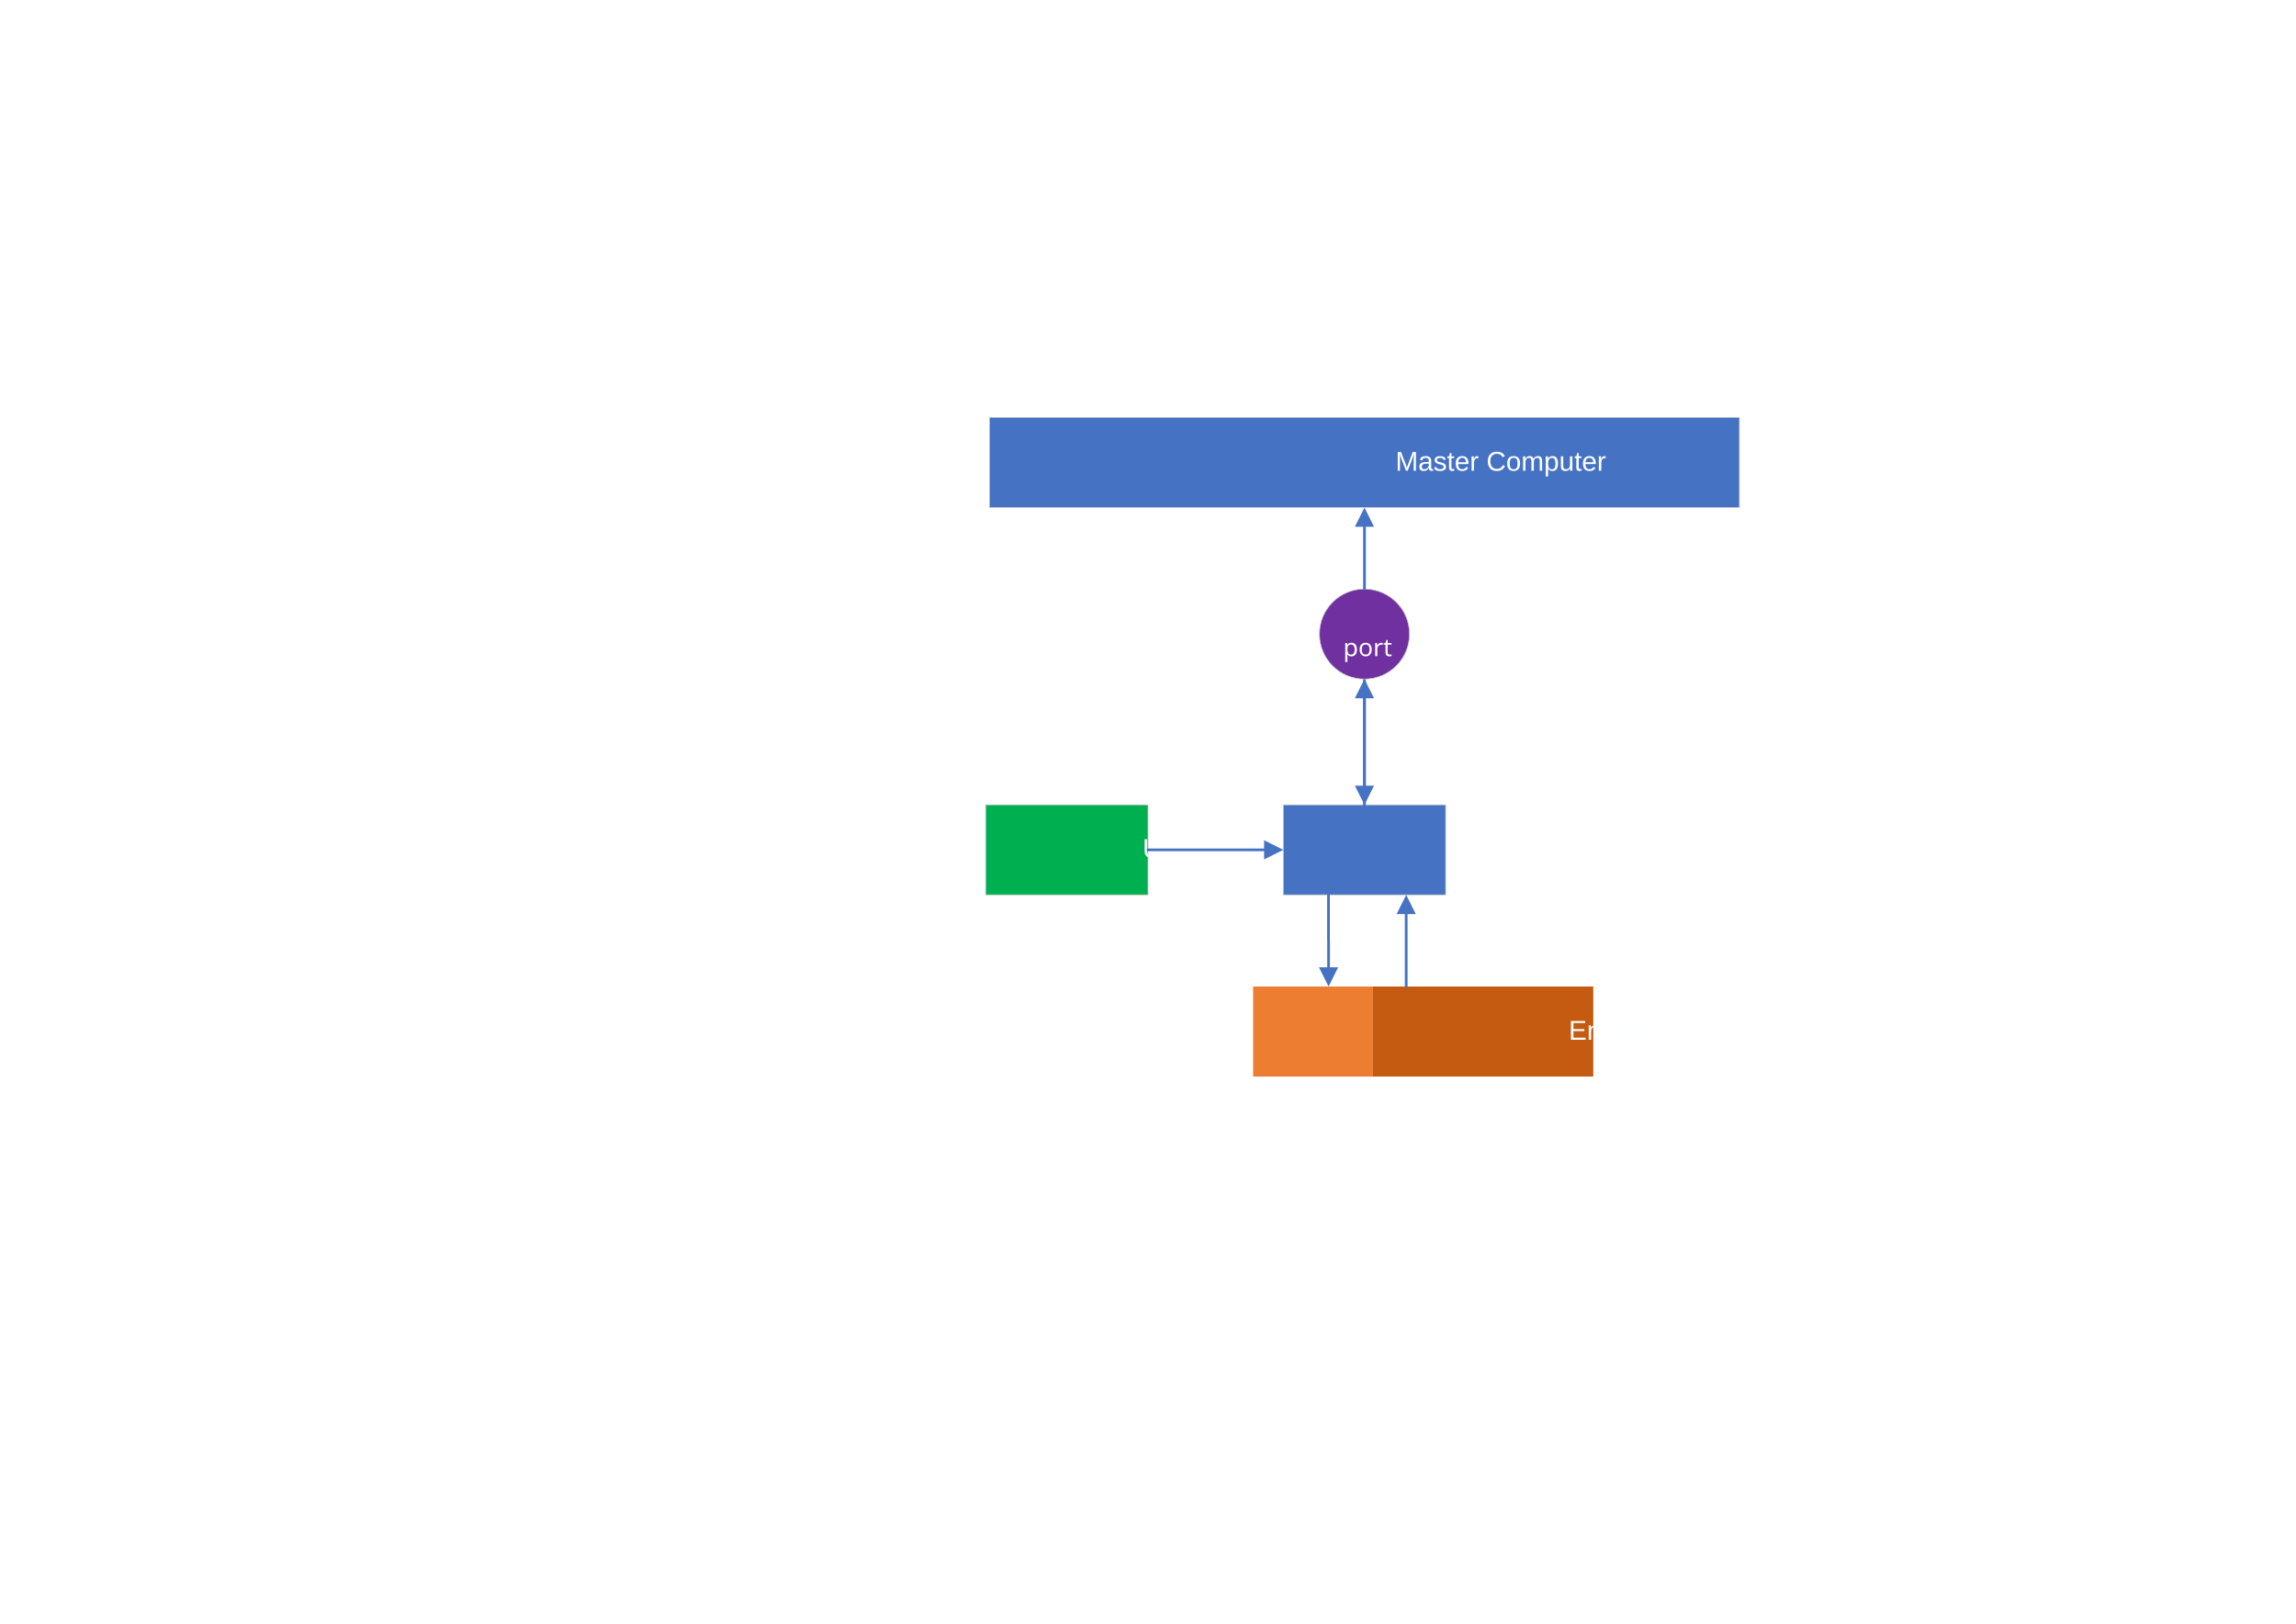
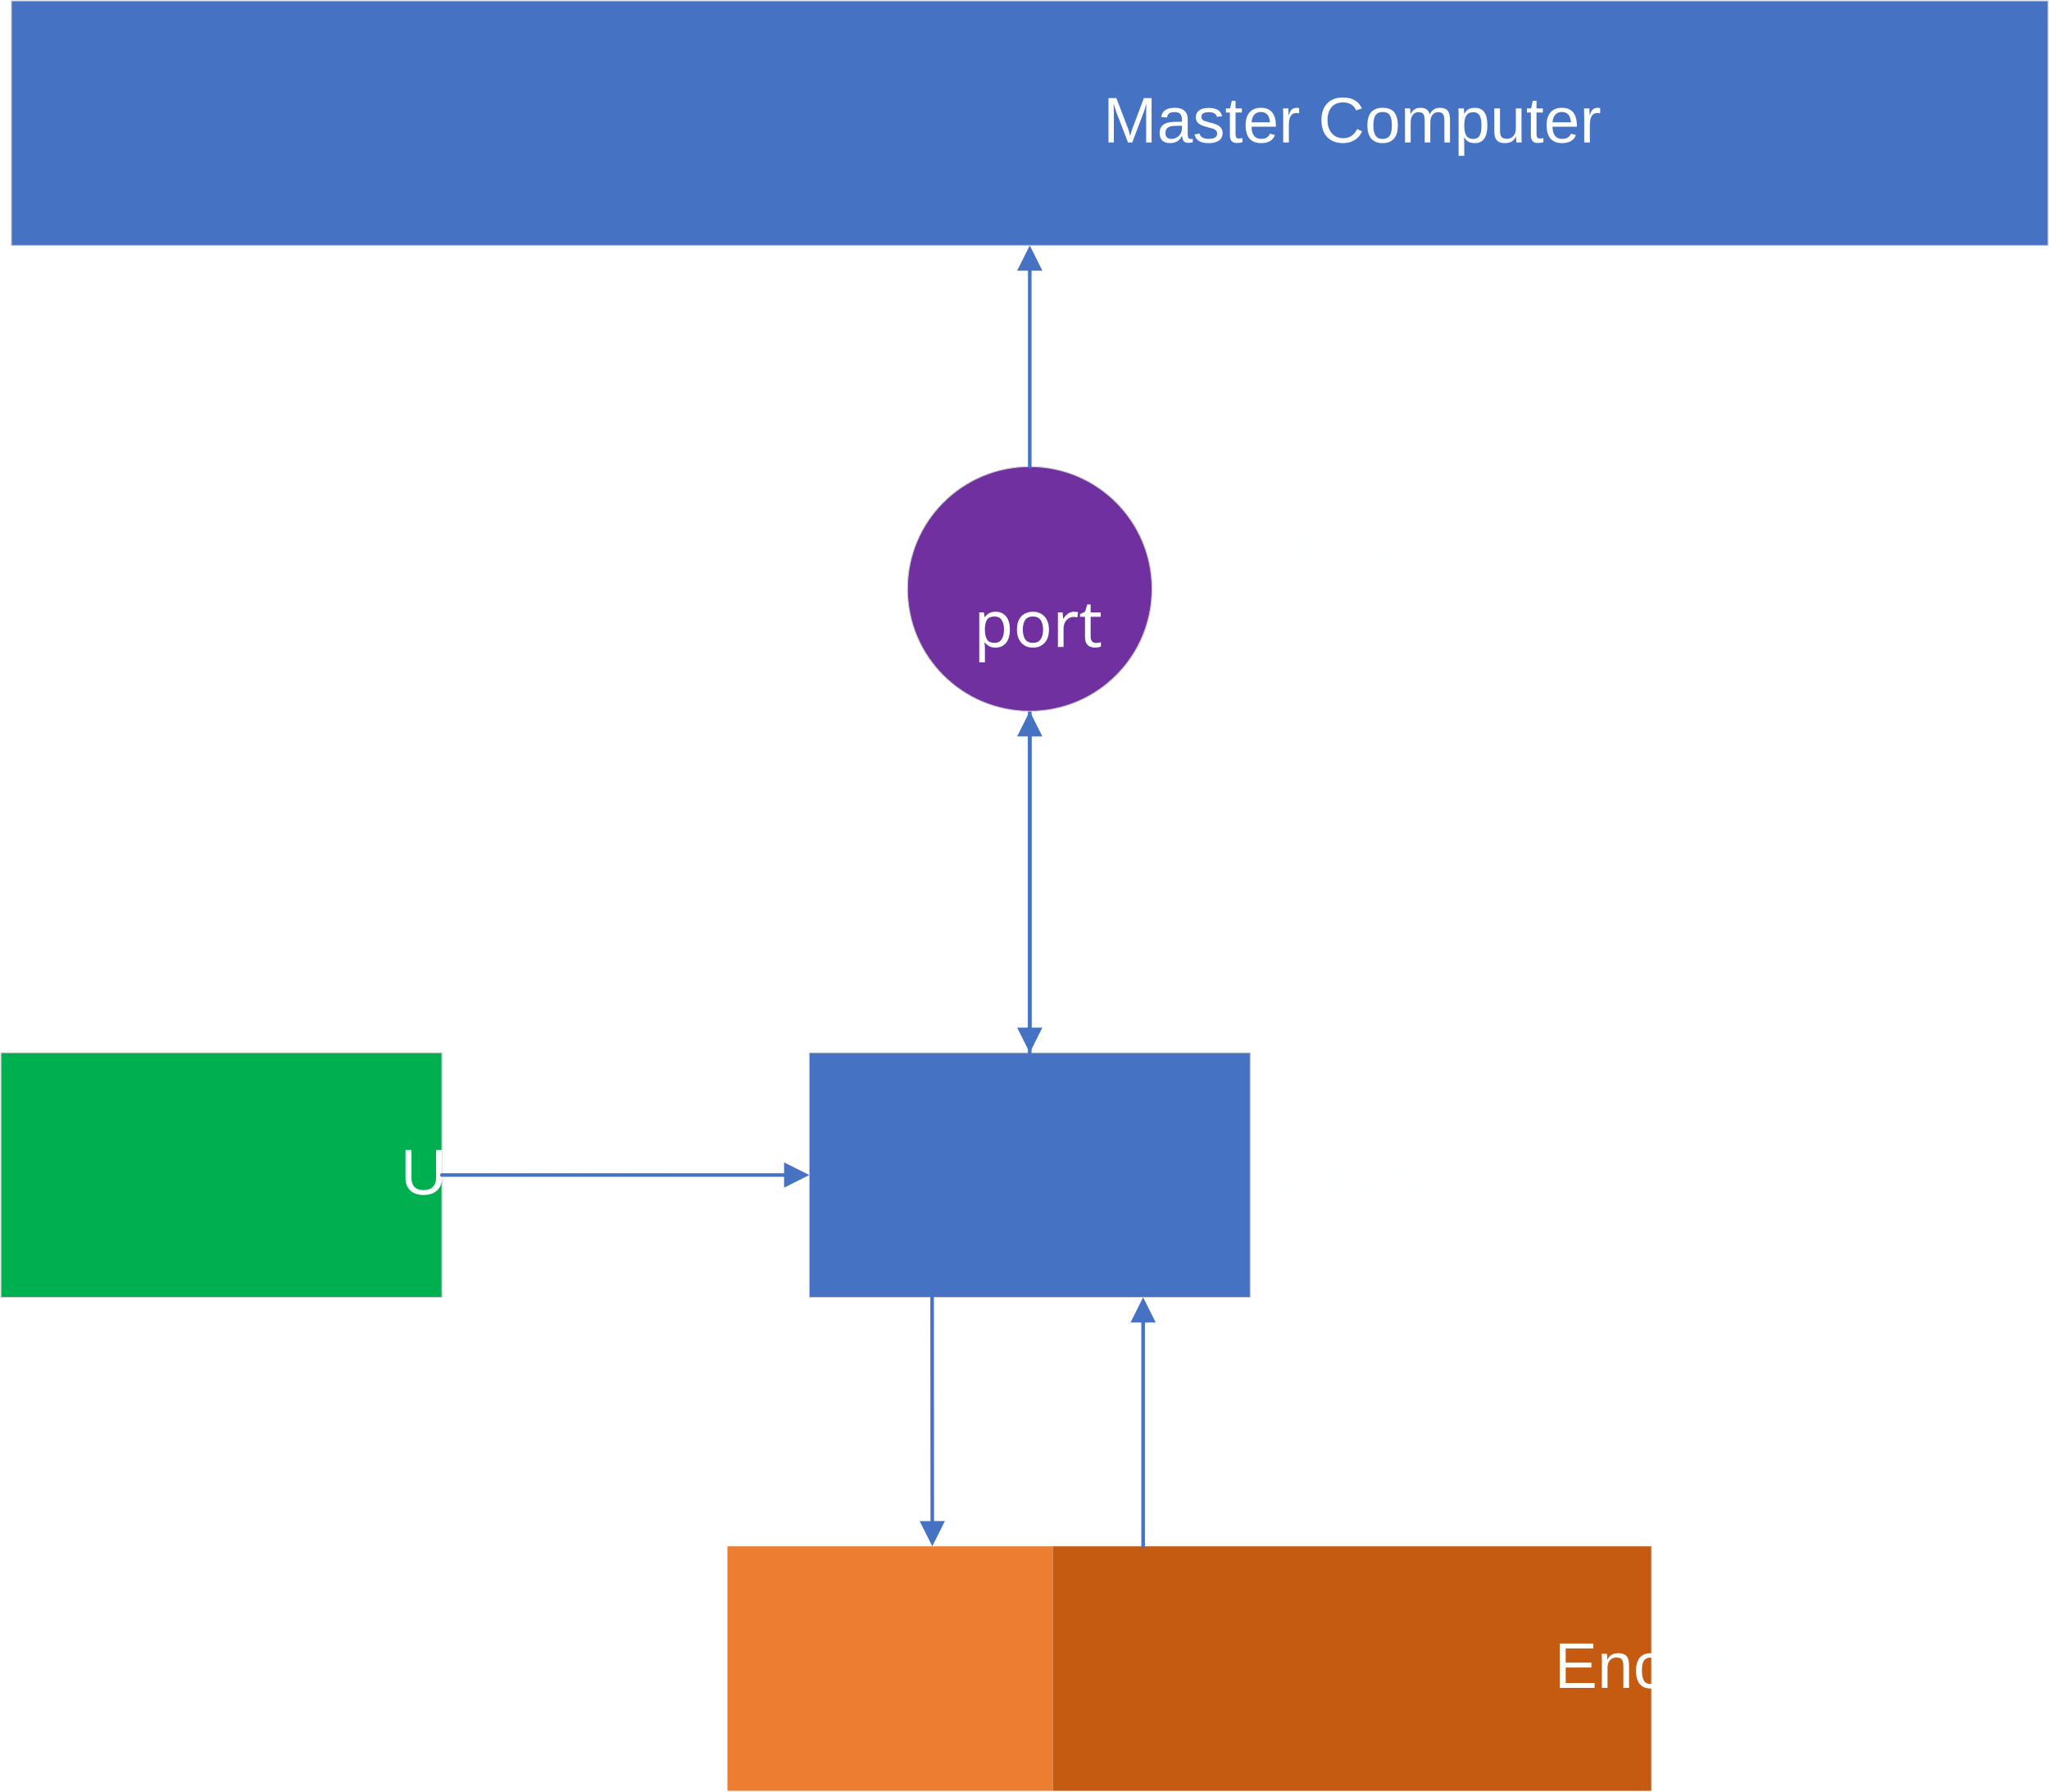
- <svg xmlns="http://www.w3.org/2000/svg" xmlns:ns1="http://schemas.microsoft.com/visio/2003/SVGExtensions/" xmlns:xlink="http://www.w3.org/1999/xlink" width="11.693in" height="8.268in" viewBox="0 0 841.89 595.276" xml:space="preserve" color-interpolation-filters="sRGB" class="st11">
-   <ns1:documentProperties ns1:langID="2052" ns1:metric="true" ns1:viewMarkup="false">
-     <ns1:userDefs>
-       <ns1:ud ns1:nameU="msvSubprocessMaster" ns1:prompt="" ns1:val="VT4(Rectangle)" />
-       <ns1:ud ns1:nameU="msvNoAutoConnect" ns1:val="VT0(1):26" />
-     </ns1:userDefs>
-   </ns1:documentProperties>
+ <svg xmlns="http://www.w3.org/2000/svg" xmlns:ns1="http://schemas.microsoft.com/visio/2003/SVGExtensions/" xmlns:xlink="http://www.w3.org/1999/xlink" width="7.945in" height="6.946in" viewBox="0 0 572.047 500.14" xml:space="preserve" color-interpolation-filters="sRGB" class="st11">
+   <ns1:documentProperties ns1:langID="2052" ns1:metric="true" ns1:viewMarkup="false" />
  <style type="text/css">
	
		.st1 {fill:#4672c4;stroke:#c7c8c8;stroke-width:0.25}
- 		.st2 {fill:#feffff;font-family:Arial;font-size:0.833em}
+ 		.st2 {fill:#feffff;font-family:Arial;font-size:1.5em}
		.st3 {marker-end:url(#mrkr4-9);stroke:#4672c4;stroke-linecap:round;stroke-linejoin:round;stroke-width:1}
		.st4 {fill:#4672c4;fill-opacity:1;stroke:#4672c4;stroke-opacity:1;stroke-width:0.284}
		.st5 {fill:#00b050;stroke:#c7c8c8;stroke-width:0.25}
		.st6 {fill:#7030a0;stroke:#c7c8c8;stroke-width:0.25}
- 		.st7 {fill:#feffff;font-family:Calibri;font-size:0.75em}
+ 		.st7 {fill:#feffff;font-family:Calibri;font-size:1.5em}
		.st8 {font-size:1em}
		.st9 {fill:#ed7d31;stroke:none;stroke-width:0.25}
		.st10 {fill:#c55a11;stroke:none;stroke-width:0.25}
		.st11 {fill:none;fill-rule:evenodd;font-size:12px;overflow:visible;stroke-linecap:square;stroke-miterlimit:3}
	
	</style>
  <defs id="Markers">
    <g id="lend4">
      <path d="M 2 1 L 0 0 L 2 -1 L 2 1 " style="stroke:none" />
    </g>
    <marker id="mrkr4-9" class="st4" ns1:arrowType="4" ns1:arrowSize="2" ns1:setback="7.04" refX="-7.04" orient="auto" markerUnits="strokeWidth" overflow="visible">
      <use xlink:href="#lend4" transform="scale(-3.52,-3.52) " />
    </marker>
  </defs>
  <g ns1:mID="0" ns1:index="1" ns1:groupContext="foregroundPage">
-     <ns1:userDefs>
-       <ns1:ud ns1:nameU="msvThemeOrder" ns1:val="VT0(0):26" />
-     </ns1:userDefs>
    <ns1:pageProperties ns1:drawingScale="0.0393701" ns1:pageScale="0.0393701" ns1:drawingUnits="24" ns1:shadowOffsetX="8.50394" ns1:shadowOffsetY="-8.50394" />
    <ns1:layer ns1:name="连接线" ns1:index="0" />
-     <g id="shape1-1" ns1:mID="1" ns1:groupContext="shape" transform="translate(470.551,-267.212)">
+     <g id="shape1-1" ns1:mID="1" ns1:groupContext="shape" transform="translate(225.938,-138.008)">
      <ns1:userDefs>
        <ns1:ud ns1:nameU="visVersion" ns1:val="VT0(15):26" />
      </ns1:userDefs>
      <ns1:textBlock ns1:margins="rect(4,4,4,4)" ns1:tabSpace="42.5197" />
-       <ns1:textRect cx="29.764" cy="578.771" width="59.53" height="33.008" />
-       <rect x="0" y="562.267" width="59.528" height="33.008" class="st1" />
-       <text x="15.31" y="581.77" class="st2" ns1:langID="2052">
+       <ns1:textRect cx="61.551" cy="466.01" width="123.11" height="68.261" />
+       <rect x="0" y="431.879" width="123.102" height="68.261" class="st1" />
+       <text x="35.54" y="471.41" class="st2" ns1:langID="2052">
        <ns1:paragraph ns1:horizAlign="1" />
        <ns1:tabList />Stm32</text>
    </g>
-     <g id="shape2-4" ns1:mID="2" ns1:groupContext="shape" ns1:layerMember="0" transform="translate(493.228,-346.33)">
-       <path d="M7.09 595.28 L7.09 616.58 L7.09 616.58 L7.09 634.35" class="st3" />
+     <g id="shape2-4" ns1:mID="2" ns1:groupContext="shape" ns1:layerMember="0" transform="translate(280.402,-301.623)">
+       <path d="M7.09 500.14 L7.09 588.46" class="st3" />
    </g>
-     <g id="shape3-10" ns1:mID="3" ns1:groupContext="shape" transform="translate(361.417,-267.212)">
+     <g id="shape3-10" ns1:mID="3" ns1:groupContext="shape" transform="translate(0.25,-138.007)">
      <ns1:userDefs>
        <ns1:ud ns1:nameU="visVersion" ns1:val="VT0(15):26" />
      </ns1:userDefs>
      <ns1:textBlock ns1:margins="rect(4,4,4,4)" ns1:tabSpace="42.5197" />
-       <ns1:textRect cx="29.764" cy="578.771" width="59.53" height="33.008" />
-       <rect x="0" y="562.267" width="59.528" height="33.008" class="st5" />
-       <text x="7.53" y="581.77" class="st2" ns1:langID="2052">
+       <ns1:textRect cx="61.551" cy="466.01" width="123.11" height="68.261" />
+       <rect x="0" y="431.879" width="123.102" height="68.261" class="st5" />
+       <text x="21.54" y="471.41" class="st2" ns1:langID="2052">
        <ns1:paragraph ns1:horizAlign="1" />
        <ns1:tabList />Ultrasonic</text>
    </g>
-     <g id="shape4-13" ns1:mID="4" ns1:groupContext="shape" transform="translate(483.811,-346.33)">
+     <g id="shape4-13" ns1:mID="4" ns1:groupContext="shape" transform="translate(253.359,-301.623)">
      <ns1:userDefs>
        <ns1:ud ns1:nameU="visVersion" ns1:val="VT0(15):26" />
      </ns1:userDefs>
      <ns1:textBlock ns1:margins="rect(4,4,4,4)" ns1:tabSpace="42.5197" />
-       <ns1:textRect cx="16.504" cy="578.771" width="28.89" height="24.756" />
-       <path d="M0 578.77 A16.504 16.504 0 0 1 33.01 578.77 A16.504 16.504 0 1 1 0 578.77 Z" class="st6" />
-       <text x="6.41" y="576.07" class="st7" ns1:langID="2052">
+       <ns1:textRect cx="34.13" cy="466.01" width="59.73" height="51.196" />
+       <path d="M0 466.01 A34.13 34.13 0 0 1 68.26 466.01 A34.13 34.13 0 1 1 -0 466.01 Z" class="st6" />
+       <text x="13.94" y="460.61" class="st7" ns1:langID="2052">
        <ns1:paragraph ns1:horizAlign="1" />
-         <ns1:tabList />Serial <tspan x="8.69" dy="1.2em" class="st8">port</tspan>
+         <ns1:tabList />Serial <tspan x="18.5" dy="1.2em" class="st8">port</tspan>
      </text>
    </g>
-     <g id="shape5-17" ns1:mID="5" ns1:groupContext="shape" ns1:layerMember="0" transform="translate(507.402,-300.221)">
-       <path d="M-7.09 595.28 L-7.09 556.21" class="st3" />
+     <g id="shape5-17" ns1:mID="5" ns1:groupContext="shape" ns1:layerMember="0" transform="translate(294.576,-206.268)">
+       <path d="M-7.09 500.14 L-7.09 411.83" class="st3" />
    </g>
-     <g id="shape6-22" ns1:mID="6" ns1:groupContext="shape" ns1:layerMember="0" transform="translate(493.228,-379.339)">
-       <path d="M7.09 595.28 L7.09 572.46" class="st3" />
+     <g id="shape6-22" ns1:mID="6" ns1:groupContext="shape" ns1:layerMember="0" transform="translate(280.402,-369.884)">
+       <path d="M7.09 500.14 L7.09 445.44" class="st3" />
    </g>
-     <g id="shape7-27" ns1:mID="7" ns1:groupContext="shape" transform="translate(362.835,-409.196)">
+     <g id="shape7-27" ns1:mID="7" ns1:groupContext="shape" transform="translate(3.18102,-431.629)">
      <ns1:userDefs>
        <ns1:ud ns1:nameU="visVersion" ns1:val="VT0(15):26" />
      </ns1:userDefs>
      <ns1:textBlock ns1:margins="rect(4,4,4,4)" ns1:tabSpace="42.5197" />
-       <ns1:textRect cx="137.48" cy="578.771" width="274.97" height="33.008" />
-       <rect x="0" y="562.267" width="274.961" height="33.008" class="st1" />
-       <text x="98.86" y="581.77" class="st2" ns1:langID="2052">
+       <ns1:textRect cx="284.308" cy="466.01" width="568.62" height="68.261" />
+       <rect x="0" y="431.879" width="568.616" height="68.261" class="st1" />
+       <text x="214.79" y="471.41" class="st2" ns1:langID="2052">
        <ns1:paragraph ns1:horizAlign="1" />
        <ns1:tabList />Master Computer</text>
    </g>
-     <g id="shape8-30" ns1:mID="8" ns1:groupContext="shape" ns1:layerMember="0" transform="translate(420.945,-276.63)">
-       <path d="M0 588.19 L42.57 588.19" class="st3" />
+     <g id="shape8-30" ns1:mID="8" ns1:groupContext="shape" ns1:layerMember="0" transform="translate(123.352,-165.051)">
+       <path d="M0 493.05 L95.55 493.05" class="st3" />
    </g>
-     <g id="shape10-35" ns1:mID="10" ns1:groupContext="shape" transform="translate(459.496,-200.598)">
+     <g id="shape10-35" ns1:mID="10" ns1:groupContext="shape" transform="translate(203.076,-0.25)">
      <ns1:userDefs>
        <ns1:ud ns1:nameU="visVersion" ns1:val="VT0(15):26" />
      </ns1:userDefs>
      <ns1:textBlock ns1:margins="rect(4,4,4,4)" ns1:tabSpace="42.5197" />
-       <ns1:textRect cx="21.968" cy="578.771" width="43.94" height="33.008" />
-       <rect x="0" y="562.267" width="43.937" height="33.008" class="st9" />
-       <text x="10.85" y="581.77" class="st2" ns1:langID="2052">
+       <ns1:textRect cx="45.431" cy="466.01" width="90.87" height="68.261" />
+       <rect x="0" y="431.879" width="90.861" height="68.261" class="st9" />
+       <text x="25.42" y="471.41" class="st2" ns1:langID="2052">
        <ns1:paragraph ns1:horizAlign="1" />
        <ns1:tabList />Moto</text>
    </g>
-     <g id="shape12-38" ns1:mID="12" ns1:groupContext="shape" transform="translate(503.433,-200.598)">
+     <g id="shape12-38" ns1:mID="12" ns1:groupContext="shape" transform="translate(293.937,-0.25)">
      <ns1:userDefs>
        <ns1:ud ns1:nameU="visVersion" ns1:val="VT0(15):26" />
      </ns1:userDefs>
      <ns1:textBlock ns1:margins="rect(4,4,4,4)" ns1:tabSpace="42.5197" />
-       <ns1:textRect cx="40.394" cy="578.771" width="80.79" height="33.008" />
-       <rect x="0" y="562.267" width="80.787" height="33.008" class="st10" />
-       <text x="21.77" y="581.77" class="st2" ns1:langID="2052">
+       <ns1:textRect cx="83.534" cy="466.01" width="167.07" height="68.261" />
+       <rect x="0" y="431.879" width="167.068" height="68.261" class="st10" />
+       <text x="50.01" y="471.41" class="st2" ns1:langID="2052">
        <ns1:paragraph ns1:horizAlign="1" />
        <ns1:tabList />Encoder</text>
    </g>
-     <g id="shape13-41" ns1:mID="13" ns1:groupContext="shape" ns1:layerMember="0" transform="translate(480.059,-267.212)">
-       <path d="M7.07 595.28 L7.07 612.08 L7.1 612.08 L7.1 621.84" class="st3" />
+     <g id="shape13-41" ns1:mID="13" ns1:groupContext="shape" ns1:layerMember="0" transform="translate(253.168,-138.008)">
+       <path d="M7.06 500.14 L7.11 562.6" class="st3" />
    </g>
-     <g id="shape14-46" ns1:mID="14" ns1:groupContext="shape" ns1:layerMember="0" transform="translate(522.709,-233.606)">
-       <path d="M-7.09 595.28 L-7.09 568.71" class="st3" />
+     <g id="shape14-46" ns1:mID="14" ns1:groupContext="shape" ns1:layerMember="0" transform="translate(326.231,-68.5109)">
+       <path d="M-7.09 500.14 L-7.09 437.68" class="st3" />
    </g>
  </g>
</svg>
